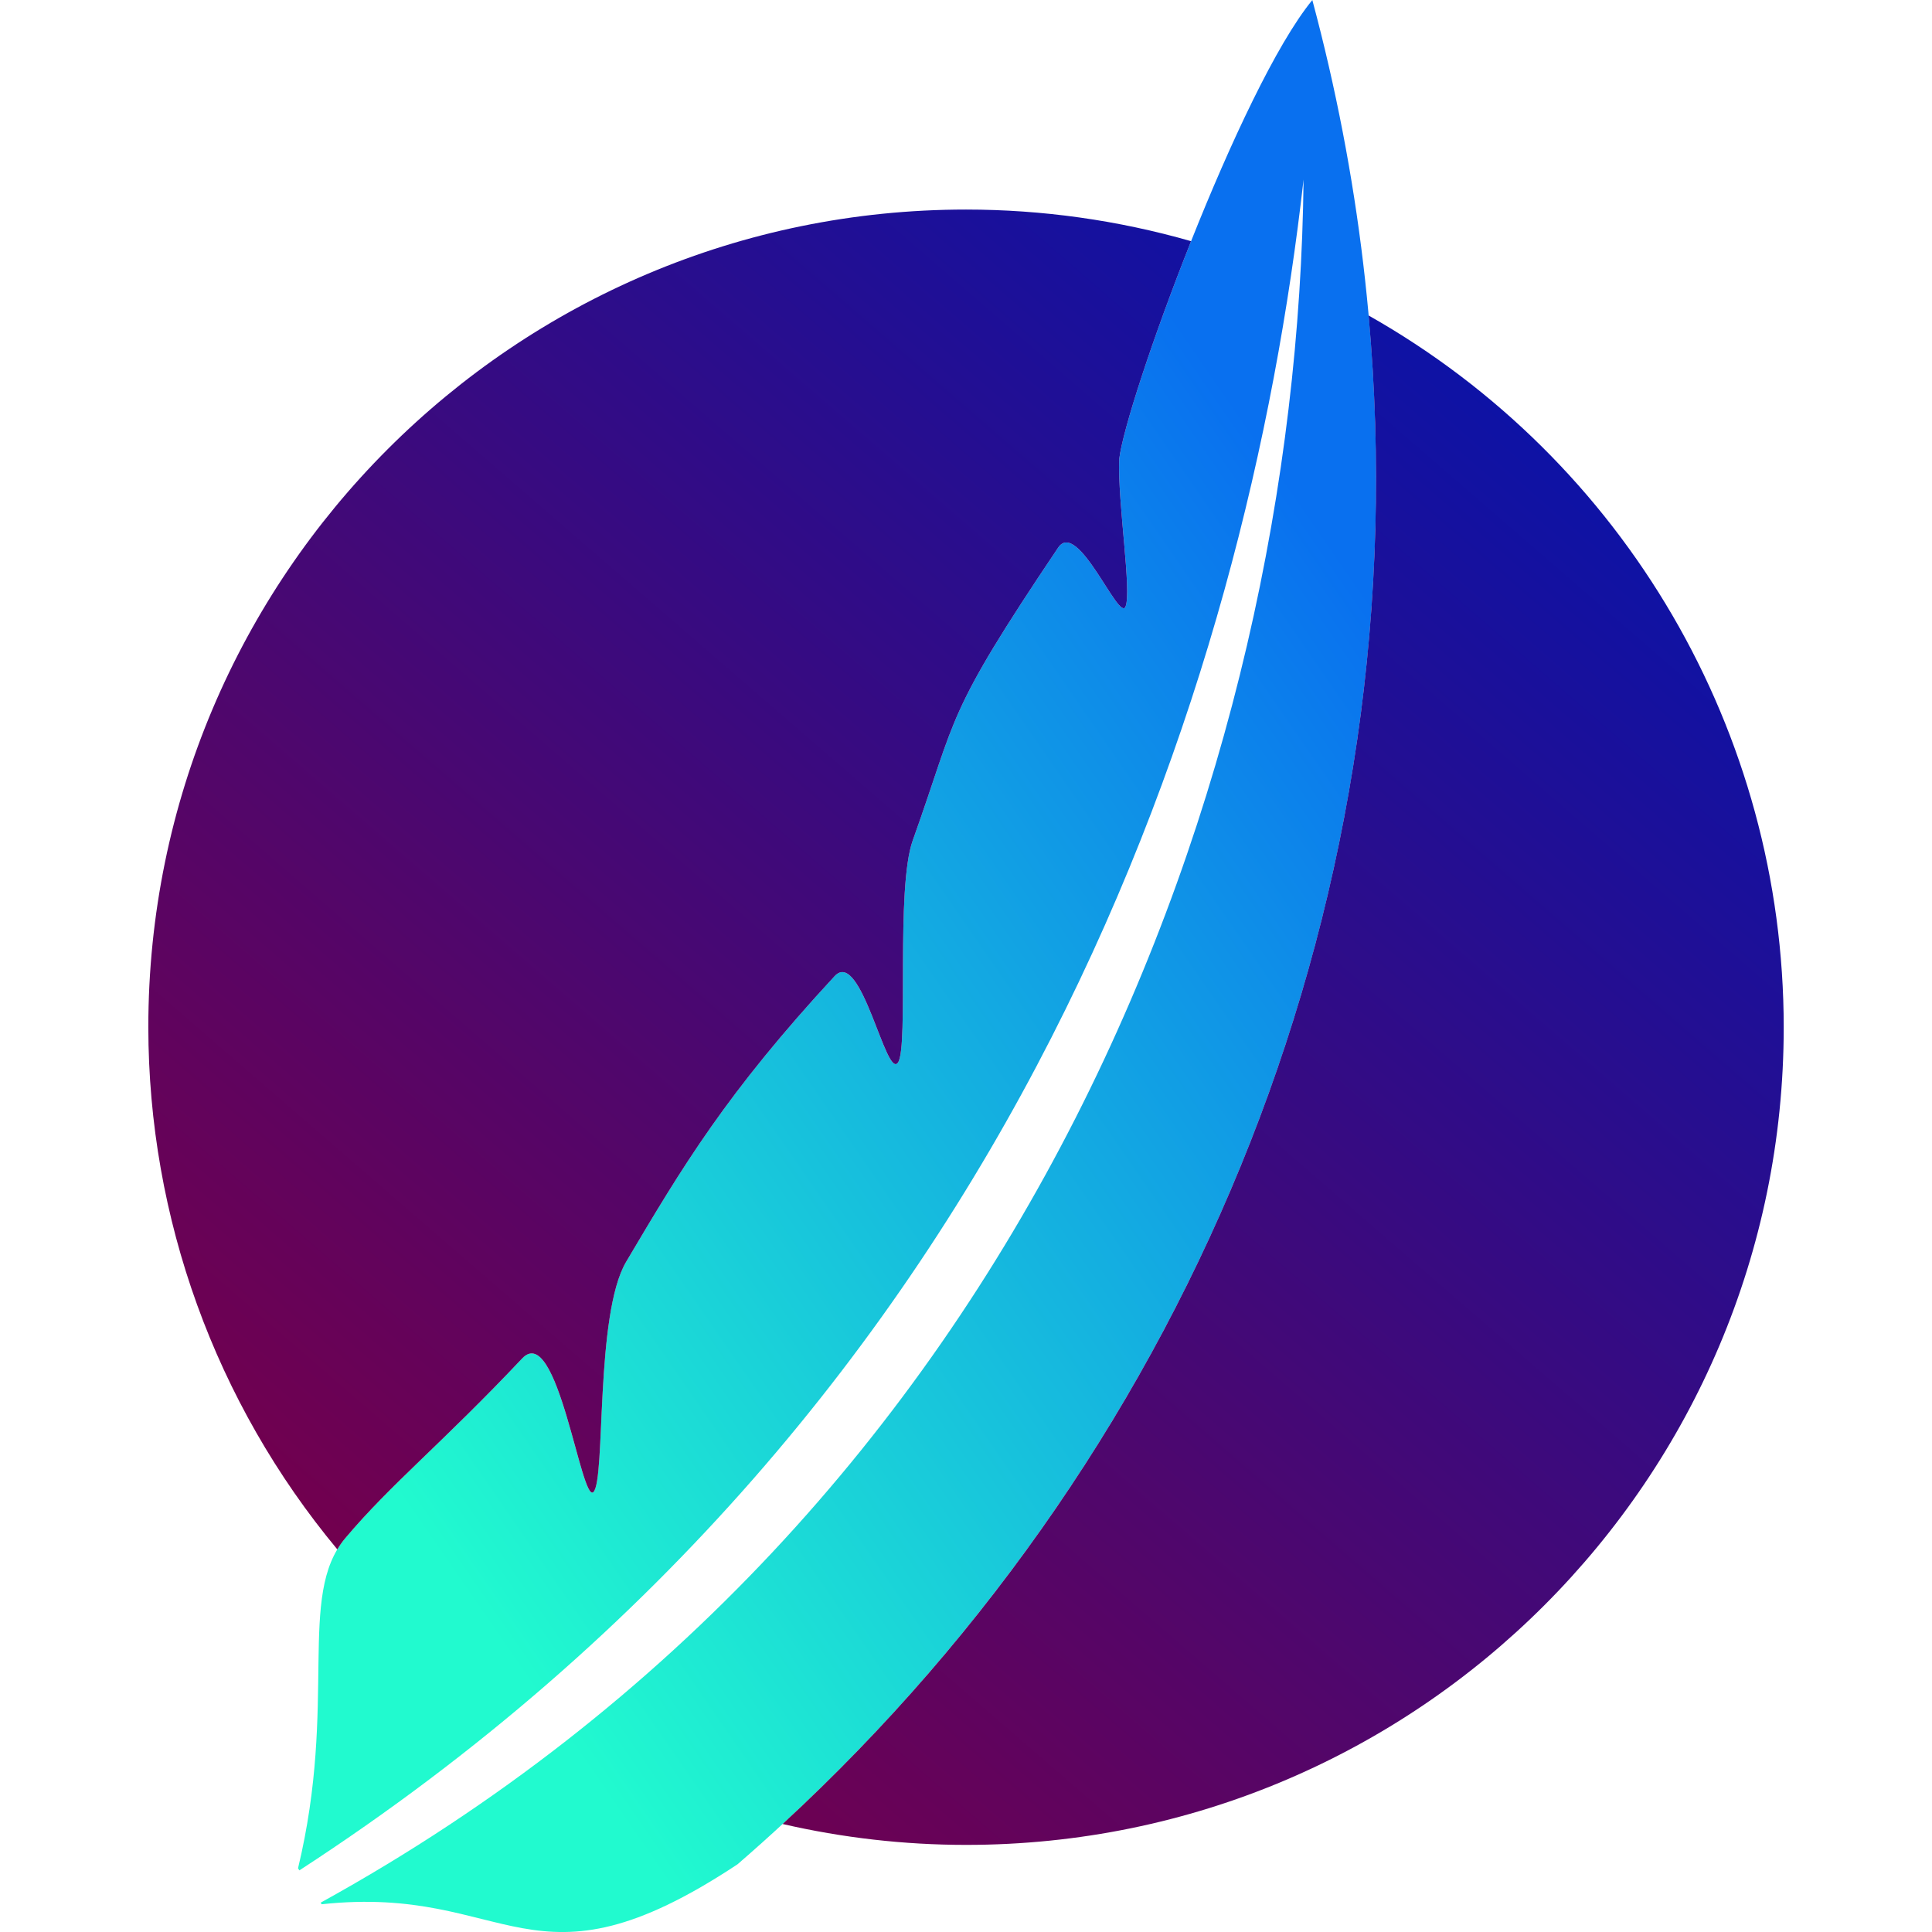
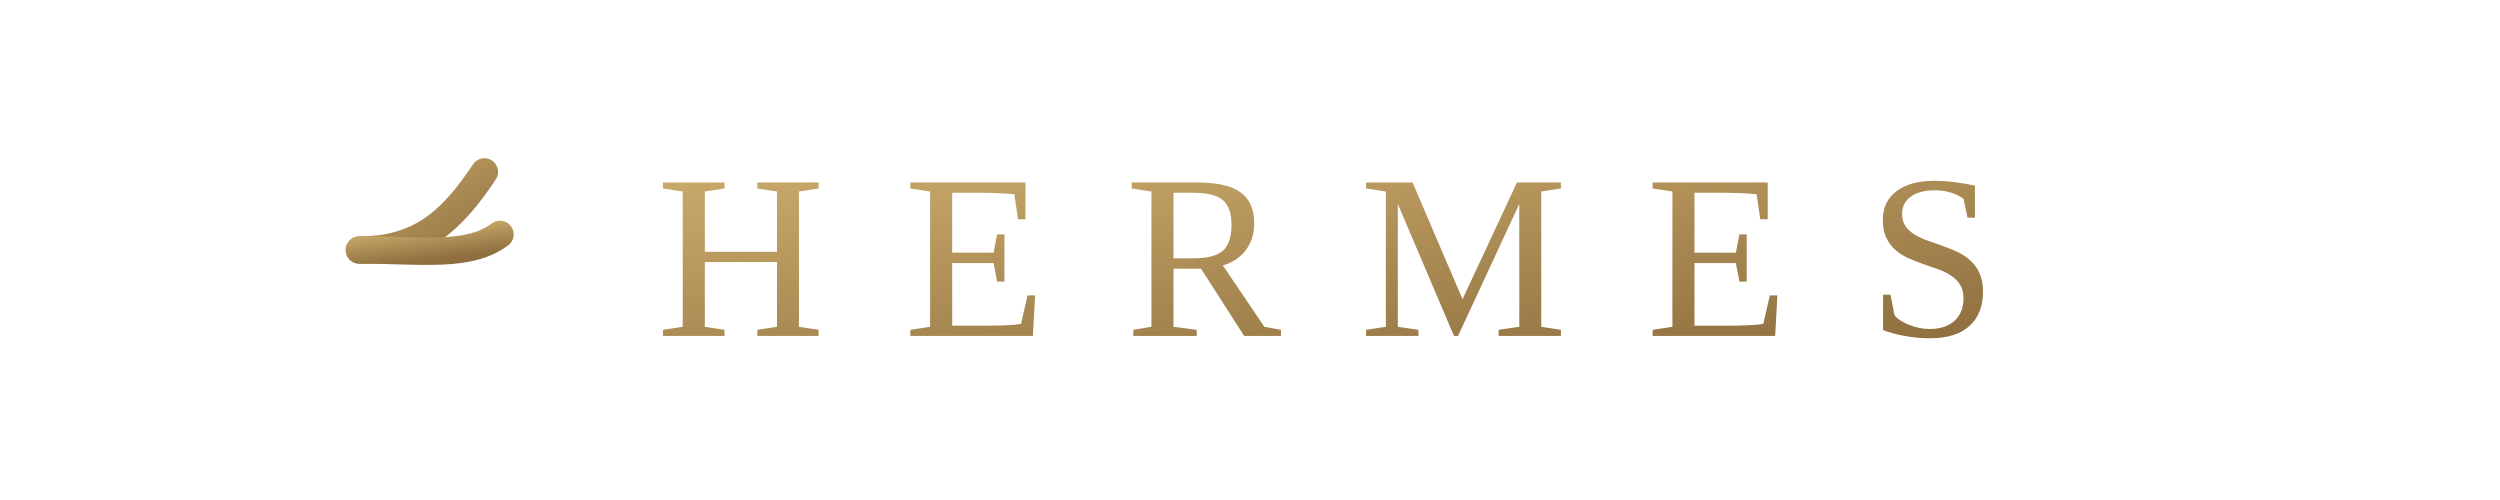
- <svg xmlns="http://www.w3.org/2000/svg" xmlns:xlink="http://www.w3.org/1999/xlink" width="512" height="512" version="1.1" viewBox="0 0 512 512">
+ <svg xmlns="http://www.w3.org/2000/svg" viewBox="0 0 320 64" role="img" aria-label="Hermes">
  <defs>
-     <linearGradient id="linearGradient22708">
-       <stop stop-color="#21facf" offset="0" />
-       <stop stop-color="#0970ef" offset="1" />
+     <linearGradient id="hermes-au" x1="0" y1="0" x2="1" y2="1">
+       <stop offset="0" stop-color="#C9A96A" />
+       <stop offset="1" stop-color="#8F6F3F" />
    </linearGradient>
-     <linearGradient id="linearGradient6949" x1="68.454" x2="198.59" y1="246.73" y2="96.35" gradientTransform="translate(-5.754,-56.594)" gradientUnits="userSpaceOnUse">
-       <stop stop-color="#72004e" offset="0" />
-       <stop stop-color="#0015b1" offset="1" />
-     </linearGradient>
-     <linearGradient id="linearGradient22718" x1="56.735" x2="155.2" y1="246.96" y2="58.575" gradientUnits="userSpaceOnUse">
-       <stop stop-color="#4f00da" offset="0" />
-       <stop stop-color="#e5311b" offset="1" />
-     </linearGradient>
-     <linearGradient id="linearGradient23463" x1="68.454" x2="198.59" y1="246.73" y2="96.35" gradientUnits="userSpaceOnUse" xlink:href="#linearGradient22708" />
-     <linearGradient id="linearGradient903" x1="54.478" x2="192.1" y1="247.56" y2="9.809" gradientTransform="matrix(.87923 0 0 .87923 -9.551 48.787)" gradientUnits="userSpaceOnUse">
-       <stop stop-color="#dc180d" offset="0" />
-       <stop stop-color="#f96e20" offset=".5" />
-       <stop stop-color="#f4ce41" offset="1" />
-     </linearGradient>
-     <linearGradient id="linearGradient918" x1="39.468" x2="154.99" y1="204.22" y2="124.47" gradientUnits="userSpaceOnUse" xlink:href="#linearGradient22708" />
  </defs>
-   <g transform="matrix(2.473 0 0 2.473 -4.8978 -4.8812)">
-     <path transform="translate(-5.5496,-57.412)" d="m148.16 59.393c-7.71 9.399-19.951 42.888-20.696 49.204-0.17 4.674 1.373 14.231 0.672 15.805-0.719 1.613-5.117-9.446-7.215-6.327-12.219 18.168-10.7 17.731-15.582 31.378-1.836 5.131-0.424 21.99-1.567 23.773-1.273 1.987-3.962-12.31-6.806-9.236-11.603 12.54-16.279 20.379-22.336 30.607-3.359 5.673-2.182 23.33-3.506 24.674-1.302 1.321-3.857-18.326-7.644-14.309-8.519 9.038-14.054 13.441-18.946 19.252-5.198 6.174-0.783 17.584-5.067 35.383l0.145 0.221c77.447-50.308 101.52-127.16 107.61-181.19-0.681 63.93-29.41 142.78-105.33 184.65l0.113 0.171c20.241-2.181 22.307 10.458 44.562-4.284 55.792-48.277 81.856-124.29 61.593-199.78z" display="none" fill="url(#linearGradient903)" />
-     <path transform="translate(-5.5498,-57.412)" d="m148.16 59.393c-7.71 9.399-19.951 42.888-20.696 49.204-0.17 4.674 1.373 14.231 0.672 15.805-0.719 1.613-5.117-9.446-7.215-6.327-12.219 18.168-10.7 17.731-15.582 31.378-1.836 5.131-0.424 21.99-1.567 23.773-1.273 1.987-3.962-12.31-6.806-9.236-11.603 12.54-16.279 20.379-22.336 30.607-3.359 5.673-2.182 23.33-3.506 24.674-1.302 1.321-3.857-18.326-7.644-14.309-8.519 9.038-14.054 13.441-18.946 19.252-5.198 6.174-0.783 17.584-5.067 35.383l0.145 0.221c77.447-50.308 101.52-127.16 107.61-181.19-0.681 63.93-29.41 142.78-105.33 184.65l0.113 0.171c20.241-2.181 22.307 10.458 44.562-4.284 55.792-48.277 81.856-124.29 61.593-199.78z" fill="url(#linearGradient918)" />
-     <g transform="translate(0 2.0218e-5)">
-       <path transform="translate(-5.7543,-56.594)" d="m111.25 81.024c-48.394-1.5e-5 -87.625 39.231-87.625 87.625 0.017 20.443 7.182 40.236 20.253 55.954 0.252-0.422 0.536-0.824 0.858-1.206 4.892-5.81 10.427-10.214 18.946-19.252 3.787-4.018 6.341 15.63 7.644 14.309 1.324-1.344 0.147-19.001 3.506-24.674 6.056-10.228 10.733-18.067 22.336-30.607 2.844-3.074 5.533 11.223 6.806 9.236 1.142-1.782-0.269-18.641 1.566-23.773 4.882-13.647 3.363-13.21 15.582-31.378 2.098-3.119 6.496 7.94 7.215 6.327 0.701-1.573-0.842-11.131-0.672-15.805 0.372-3.15 3.604-13.059 7.705-23.367-7.843-2.247-15.962-3.388-24.12-3.389zm43.142 11.356c5.566 61.595-18.426 120.7-62.796 161.65 6.446 1.486 13.04 2.237 19.655 2.239 48.394 1e-5 87.625-39.231 87.625-87.625-3.1e-4 -31.581-16.995-60.719-44.484-76.268z" display="none" fill="url(#linearGradient22718)" />
-       <path transform="translate(-5.754,-56.594)" d="m111.25 81.024c-48.394-1.5e-5 -87.625 39.231-87.625 87.625 0.017 20.443 7.182 40.236 20.253 55.954 0.252-0.422 0.536-0.824 0.858-1.206 4.892-5.81 10.427-10.214 18.946-19.252 3.787-4.018 6.341 15.63 7.644 14.309 1.324-1.344 0.147-19.001 3.506-24.674 6.056-10.228 10.733-18.067 22.336-30.607 2.844-3.074 5.533 11.223 6.806 9.236 1.142-1.782-0.269-18.641 1.566-23.773 4.882-13.647 3.363-13.21 15.582-31.378 2.098-3.119 6.496 7.94 7.215 6.327 0.701-1.573-0.842-11.131-0.672-15.805 0.372-3.15 3.604-13.059 7.705-23.367-7.843-2.247-15.962-3.388-24.12-3.389zm43.142 11.356c5.566 61.595-18.426 120.7-62.796 161.65 6.446 1.486 13.04 2.237 19.655 2.239 48.394 1e-5 87.625-39.231 87.625-87.625-3.1e-4 -31.581-16.995-60.719-44.484-76.268z" display="none" fill="url(#linearGradient23463)" />
-       <path d="m105.5 24.43c-48.394-1.5e-5 -87.625 39.231-87.625 87.625 0.017 20.443 7.182 40.236 20.253 55.954 0.252-0.422 0.536-0.824 0.858-1.206 4.892-5.81 10.427-10.214 18.946-19.252 3.787-4.018 6.341 15.63 7.644 14.309 1.324-1.344 0.147-19.001 3.506-24.674 6.056-10.228 10.733-18.067 22.336-30.607 2.844-3.074 5.533 11.223 6.806 9.236 1.142-1.782-0.269-18.641 1.566-23.773 4.882-13.647 3.363-13.21 15.582-31.378 2.098-3.119 6.496 7.94 7.215 6.327 0.701-1.573-0.842-11.131-0.672-15.805 0.372-3.15 3.604-13.059 7.705-23.367-7.843-2.247-15.962-3.388-24.12-3.389zm43.142 11.356c5.566 61.595-18.426 120.7-62.796 161.65 6.446 1.486 13.04 2.237 19.655 2.239 48.394 1e-5 87.625-39.231 87.625-87.625-3.1e-4 -31.581-16.995-60.719-44.484-76.268z" fill="url(#linearGradient6949)" />
-     </g>
+   <g fill="none" stroke="url(#hermes-au)" stroke-width="3.5" stroke-linecap="round">
+     <path d="M22 14 V50" />
+     <path d="M46 14 V50" />
+     <path d="M22 32 H46" />
+     <path d="M46 32 C54 32 58 28 62 22" />
+     <path d="M46 32 C54 32 60 33 64 30" />
  </g>
+   <text x="84" y="43" font-family="Georgia, 'Times New Roman', serif" font-size="30" letter-spacing="10" fill="url(#hermes-au)">HERMES</text>
</svg>
